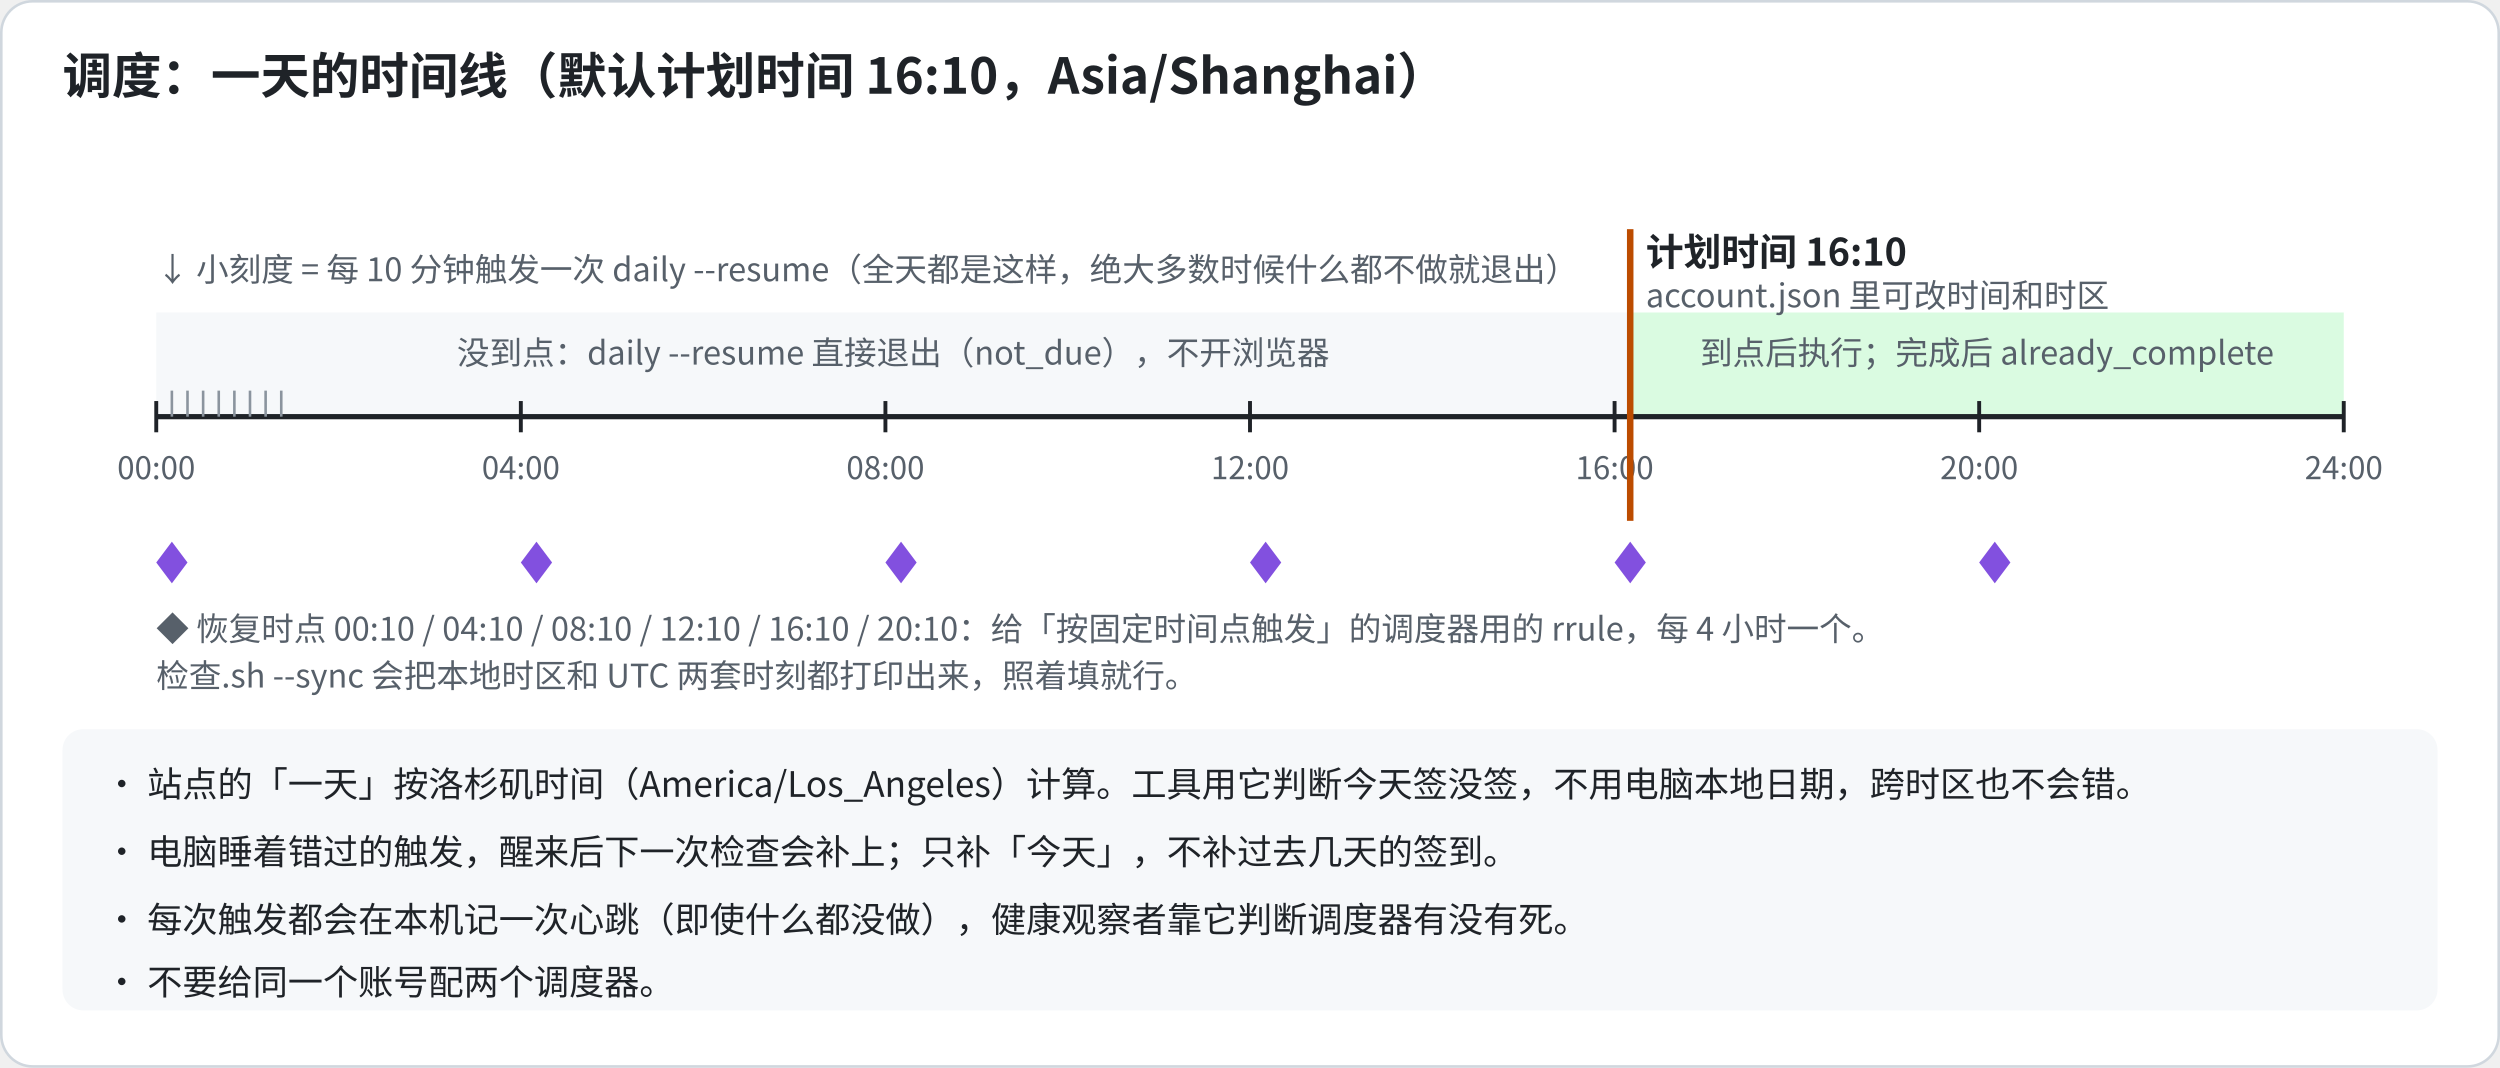
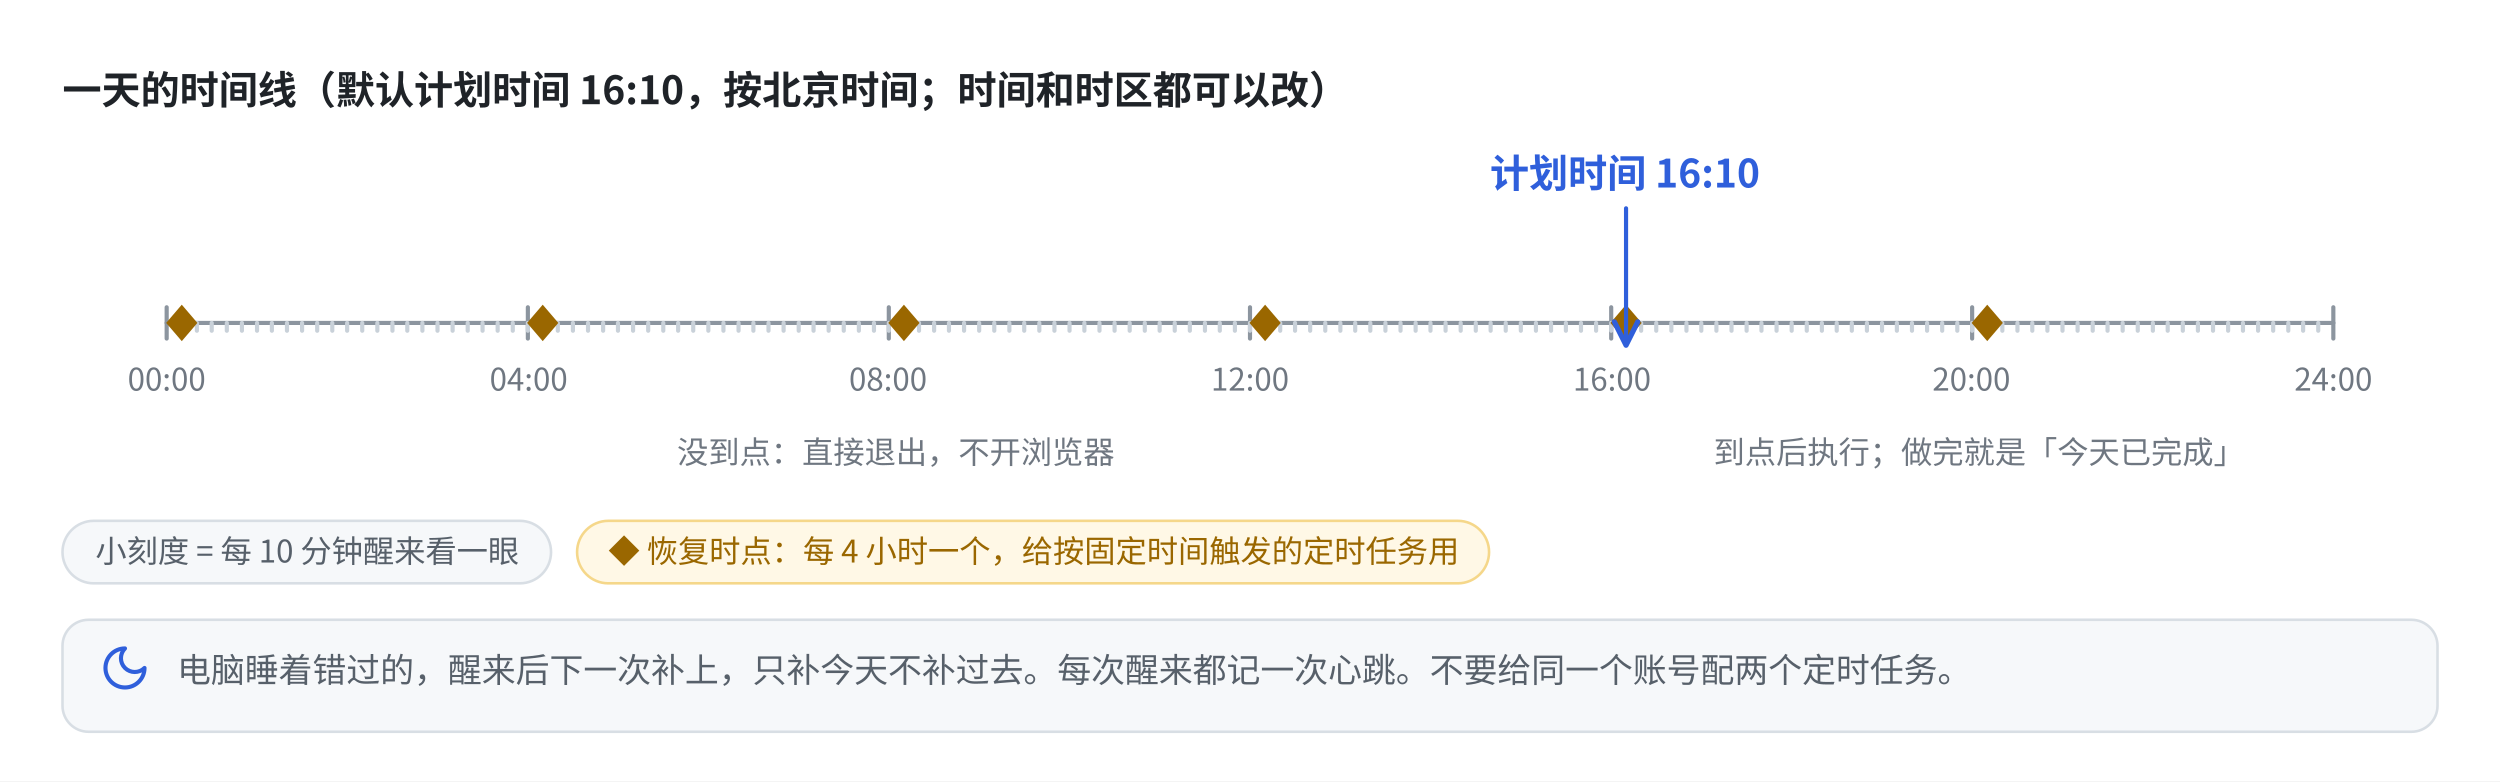
- <svg xmlns="http://www.w3.org/2000/svg" width="960" height="410" viewBox="0 0 960 410" role="img" aria-label="调度：一天的时间线，什么时候跑，为什么重复触发是安全的">
+ <svg xmlns="http://www.w3.org/2000/svg" width="960" height="300" viewBox="0 0 960 300" role="img" aria-label="调度：一天的时间线">
  <style>
- text{font-family:-apple-system,BlinkMacSystemFont,'Segoe UI','PingFang SC','Hiragino Sans GB','Microsoft YaHei','Noto Sans CJK SC',Helvetica,Arial,sans-serif;fill:#1f2328}
- .h{font-size:19px;font-weight:700}.b{font-size:14.5px;font-weight:600}.t{font-size:13.5px}.s{font-size:12.5px;fill:#57606a}.tick{font-size:12px;fill:#57606a}
+ text{font-family:-apple-system,BlinkMacSystemFont,'Segoe UI','PingFang SC','Hiragino Sans GB','Microsoft YaHei','Noto Sans CJK SC',Helvetica,Arial,sans-serif;fill:#1f2328;font-size:13px}
+ .h{font-size:15px;font-weight:600}.hb{font-size:17px;font-weight:700}
+ .s{font-size:13px;fill:#57606a}.xs{font-size:12px;fill:#6f7781}
+ .mono{font-family:ui-monospace,SFMono-Regular,Menlo,Consolas,'PingFang SC','Microsoft YaHei',monospace;font-size:12px;fill:#57606a}
+ .w{fill:#ffffff;font-weight:600}
+ .bg{fill:#ffffff}
+ .line{stroke:#8c959f;stroke-width:1.6;fill:none;stroke-linecap:round;stroke-linejoin:round}
+ .line.soft{stroke:#c9d1d9}
+ .ar{stroke:#8c959f;stroke-width:1.6;fill:none;marker-end:url(#ah);stroke-linecap:round;stroke-linejoin:round}
+ .ar.blue{stroke:#2f5fdb;marker-end:url(#ah-blue)}.ar.green{stroke:#1a7f37;marker-end:url(#ah-green)}
+ .ar.red{stroke:#cf222e;marker-end:url(#ah-red)}.ar.amber{stroke:#9a6700;marker-end:url(#ah-amber)}
+ .ar.dash{stroke-dasharray:5 4}
+ .ic{fill:none;stroke-width:1.9;stroke-linecap:round;stroke-linejoin:round}
+ .c-gray{fill:#f6f8fa;stroke:#d8dee4;stroke-width:1}.f-gray{fill:#57606a}.k-gray{stroke:#57606a}.t-gray{fill:#57606a}.ic-gray{stroke:#57606a}.sf-gray{fill:#f6f8fa}.ss-gray{stroke:#d8dee4}
+ .c-blue{fill:#eef4ff;stroke:#c7d7fe;stroke-width:1}.f-blue{fill:#2f5fdb}.k-blue{stroke:#2f5fdb}.t-blue{fill:#2f5fdb}.ic-blue{stroke:#2f5fdb}.sf-blue{fill:#eef4ff}.ss-blue{stroke:#c7d7fe}
+ .c-green{fill:#ecfdf3;stroke:#b7e4c7;stroke-width:1}.f-green{fill:#1a7f37}.k-green{stroke:#1a7f37}.t-green{fill:#1a7f37}.ic-green{stroke:#1a7f37}.sf-green{fill:#ecfdf3}.ss-green{stroke:#b7e4c7}
+ .c-amber{fill:#fff8e6;stroke:#f5d78a;stroke-width:1}.f-amber{fill:#9a6700}.k-amber{stroke:#9a6700}.t-amber{fill:#9a6700}.ic-amber{stroke:#9a6700}.sf-amber{fill:#fff8e6}.ss-amber{stroke:#f5d78a}
+ .c-red{fill:#fff1f0;stroke:#f7b9b4;stroke-width:1}.f-red{fill:#cf222e}.k-red{stroke:#cf222e}.t-red{fill:#cf222e}.ic-red{stroke:#cf222e}.sf-red{fill:#fff1f0}.ss-red{stroke:#f7b9b4}
+ .c-purple{fill:#f6f1ff;stroke:#d6c7f5;stroke-width:1}.f-purple{fill:#6e40c9}.k-purple{stroke:#6e40c9}.t-purple{fill:#6e40c9}.ic-purple{stroke:#6e40c9}.sf-purple{fill:#f6f1ff}.ss-purple{stroke:#d6c7f5}
+ @media (prefers-color-scheme: dark){
+ text{fill:#e6edf3}.s{fill:#a3adb8}.xs{fill:#8b949e}.mono{fill:#a3adb8}.w{fill:#ffffff}
+ .bg{fill:#0d1117}
+ .line{stroke:#6e7681}.line.soft{stroke:#30363d}
+ .ar{stroke:#6e7681}
+ .ar.blue{stroke:#79a6ff}.ar.green{stroke:#4ad07a}.ar.red{stroke:#ff7b72}.ar.amber{stroke:#e3b341}
+ .c-gray{fill:#161b22;stroke:#30363d}.f-gray{fill:#8b949e}.k-gray{stroke:#8b949e}.t-gray{fill:#8b949e}.ic-gray{stroke:#8b949e}.sf-gray{fill:#161b22}.ss-gray{stroke:#30363d}
+ .c-blue{fill:#12203a;stroke:#2b4a86}.f-blue{fill:#79a6ff}.k-blue{stroke:#79a6ff}.t-blue{fill:#79a6ff}.ic-blue{stroke:#79a6ff}.sf-blue{fill:#12203a}.ss-blue{stroke:#2b4a86}
+ .c-green{fill:#0f2a1a;stroke:#1f5a33}.f-green{fill:#4ad07a}.k-green{stroke:#4ad07a}.t-green{fill:#4ad07a}.ic-green{stroke:#4ad07a}.sf-green{fill:#0f2a1a}.ss-green{stroke:#1f5a33}
+ .c-amber{fill:#2e2410;stroke:#6b4f12}.f-amber{fill:#e3b341}.k-amber{stroke:#e3b341}.t-amber{fill:#e3b341}.ic-amber{stroke:#e3b341}.sf-amber{fill:#2e2410}.ss-amber{stroke:#6b4f12}
+ .c-red{fill:#301416;stroke:#7a2a2e}.f-red{fill:#ff7b72}.k-red{stroke:#ff7b72}.t-red{fill:#ff7b72}.ic-red{stroke:#ff7b72}.sf-red{fill:#301416}.ss-red{stroke:#7a2a2e}
+ .c-purple{fill:#231a36;stroke:#4a3480}.f-purple{fill:#b083f0}.k-purple{stroke:#b083f0}.t-purple{fill:#b083f0}.ic-purple{stroke:#b083f0}.sf-purple{fill:#231a36}.ss-purple{stroke:#4a3480}
+ }
</style>
-   <rect x="0.5" y="0.5" width="959" height="409" rx="12" fill="#fff" stroke="#d0d7de" />
-   <text x="24" y="36" class="h">调度：一天的时间线（默认计划时间 16:10，Asia/Shanghai）</text>
-   <rect x="60" y="120" width="566" height="40" fill="#f6f8fa" />
-   <rect x="626" y="120" width="274" height="40" fill="#dafbe1" />
-   <line x1="60" y1="160" x2="900" y2="160" stroke="#1f2328" stroke-width="2" />
-   <g stroke="#1f2328" stroke-width="1.5">
-     <line x1="60" y1="154" x2="60" y2="166" />
-     <line x1="200" y1="154" x2="200" y2="166" />
-     <line x1="340" y1="154" x2="340" y2="166" />
-     <line x1="480" y1="154" x2="480" y2="166" />
-     <line x1="620" y1="154" x2="620" y2="166" />
-     <line x1="760" y1="154" x2="760" y2="166" />
-     <line x1="900" y1="154" x2="900" y2="166" />
+   <defs>
+     <marker id="ah" viewBox="0 0 10 10" refX="8.5" refY="5" markerWidth="7" markerHeight="7" orient="auto-start-reverse">
+       <path d="M1,1 L9,5 L1,9" fill="none" stroke="#8c959f" stroke-width="1.8" stroke-linecap="round" stroke-linejoin="round" />
+     </marker>
+     <marker id="ah-blue" viewBox="0 0 10 10" refX="8.5" refY="5" markerWidth="7" markerHeight="7" orient="auto-start-reverse">
+       <path d="M1,1 L9,5 L1,9" fill="none" stroke="#2f5fdb" stroke-width="1.8" stroke-linecap="round" stroke-linejoin="round" />
+     </marker>
+     <marker id="ah-green" viewBox="0 0 10 10" refX="8.5" refY="5" markerWidth="7" markerHeight="7" orient="auto-start-reverse">
+       <path d="M1,1 L9,5 L1,9" fill="none" stroke="#1a7f37" stroke-width="1.8" stroke-linecap="round" stroke-linejoin="round" />
+     </marker>
+     <marker id="ah-red" viewBox="0 0 10 10" refX="8.5" refY="5" markerWidth="7" markerHeight="7" orient="auto-start-reverse">
+       <path d="M1,1 L9,5 L1,9" fill="none" stroke="#cf222e" stroke-width="1.8" stroke-linecap="round" stroke-linejoin="round" />
+     </marker>
+     <marker id="ah-amber" viewBox="0 0 10 10" refX="8.5" refY="5" markerWidth="7" markerHeight="7" orient="auto-start-reverse">
+       <path d="M1,1 L9,5 L1,9" fill="none" stroke="#9a6700" stroke-width="1.8" stroke-linecap="round" stroke-linejoin="round" />
+     </marker>
+   </defs>
+   <rect width="960" height="300" class="bg" />
+   <text x="24" y="40" class="h">一天的时间线（默认计划时间 16:10，按北京时间；时间和时区都可以改）</text>
+   <path d="M64,124 L896,124" class="line" />
+   <path d="M64.0,118 L64.0,130" class="line" />
+   <text x="64" y="150" class="xs" text-anchor="middle">00:00</text>
+   <path d="M202.7,118 L202.7,130" class="line" />
+   <text x="203" y="150" class="xs" text-anchor="middle">04:00</text>
+   <path d="M341.3,118 L341.3,130" class="line" />
+   <text x="341" y="150" class="xs" text-anchor="middle">08:00</text>
+   <path d="M480.0,118 L480.0,130" class="line" />
+   <text x="480" y="150" class="xs" text-anchor="middle">12:00</text>
+   <path d="M618.7,118 L618.7,130" class="line" />
+   <text x="619" y="150" class="xs" text-anchor="middle">16:00</text>
+   <path d="M757.3,118 L757.3,130" class="line" />
+   <text x="757" y="150" class="xs" text-anchor="middle">20:00</text>
+   <path d="M896.0,118 L896.0,130" class="line" />
+   <text x="896" y="150" class="xs" text-anchor="middle">24:00</text>
+   <path d="M69.8,124 L69.8,127" class="line soft" />
+   <path d="M75.6,124 L75.6,127" class="line soft" />
+   <path d="M81.3,124 L81.3,127" class="line soft" />
+   <path d="M87.1,124 L87.1,127" class="line soft" />
+   <path d="M92.9,124 L92.9,127" class="line soft" />
+   <path d="M98.7,124 L98.7,127" class="line soft" />
+   <path d="M104.4,124 L104.4,127" class="line soft" />
+   <path d="M110.2,124 L110.2,127" class="line soft" />
+   <path d="M116.0,124 L116.0,127" class="line soft" />
+   <path d="M121.8,124 L121.8,127" class="line soft" />
+   <path d="M127.6,124 L127.6,127" class="line soft" />
+   <path d="M133.3,124 L133.3,127" class="line soft" />
+   <path d="M139.1,124 L139.1,127" class="line soft" />
+   <path d="M144.9,124 L144.9,127" class="line soft" />
+   <path d="M150.7,124 L150.7,127" class="line soft" />
+   <path d="M156.4,124 L156.4,127" class="line soft" />
+   <path d="M162.2,124 L162.2,127" class="line soft" />
+   <path d="M168.0,124 L168.0,127" class="line soft" />
+   <path d="M173.8,124 L173.8,127" class="line soft" />
+   <path d="M179.6,124 L179.6,127" class="line soft" />
+   <path d="M185.3,124 L185.3,127" class="line soft" />
+   <path d="M191.1,124 L191.1,127" class="line soft" />
+   <path d="M196.9,124 L196.9,127" class="line soft" />
+   <path d="M202.7,124 L202.7,127" class="line soft" />
+   <path d="M208.4,124 L208.4,127" class="line soft" />
+   <path d="M214.2,124 L214.2,127" class="line soft" />
+   <path d="M220.0,124 L220.0,127" class="line soft" />
+   <path d="M225.8,124 L225.8,127" class="line soft" />
+   <path d="M231.6,124 L231.6,127" class="line soft" />
+   <path d="M237.3,124 L237.3,127" class="line soft" />
+   <path d="M243.1,124 L243.1,127" class="line soft" />
+   <path d="M248.9,124 L248.9,127" class="line soft" />
+   <path d="M254.7,124 L254.7,127" class="line soft" />
+   <path d="M260.4,124 L260.4,127" class="line soft" />
+   <path d="M266.2,124 L266.2,127" class="line soft" />
+   <path d="M272.0,124 L272.0,127" class="line soft" />
+   <path d="M277.8,124 L277.8,127" class="line soft" />
+   <path d="M283.6,124 L283.6,127" class="line soft" />
+   <path d="M289.3,124 L289.3,127" class="line soft" />
+   <path d="M295.1,124 L295.1,127" class="line soft" />
+   <path d="M300.9,124 L300.9,127" class="line soft" />
+   <path d="M306.7,124 L306.7,127" class="line soft" />
+   <path d="M312.4,124 L312.4,127" class="line soft" />
+   <path d="M318.2,124 L318.2,127" class="line soft" />
+   <path d="M324.0,124 L324.0,127" class="line soft" />
+   <path d="M329.8,124 L329.8,127" class="line soft" />
+   <path d="M335.6,124 L335.6,127" class="line soft" />
+   <path d="M341.3,124 L341.3,127" class="line soft" />
+   <path d="M347.1,124 L347.1,127" class="line soft" />
+   <path d="M352.9,124 L352.9,127" class="line soft" />
+   <path d="M358.7,124 L358.7,127" class="line soft" />
+   <path d="M364.4,124 L364.4,127" class="line soft" />
+   <path d="M370.2,124 L370.2,127" class="line soft" />
+   <path d="M376.0,124 L376.0,127" class="line soft" />
+   <path d="M381.8,124 L381.8,127" class="line soft" />
+   <path d="M387.6,124 L387.6,127" class="line soft" />
+   <path d="M393.3,124 L393.3,127" class="line soft" />
+   <path d="M399.1,124 L399.1,127" class="line soft" />
+   <path d="M404.9,124 L404.9,127" class="line soft" />
+   <path d="M410.7,124 L410.7,127" class="line soft" />
+   <path d="M416.4,124 L416.4,127" class="line soft" />
+   <path d="M422.2,124 L422.2,127" class="line soft" />
+   <path d="M428.0,124 L428.0,127" class="line soft" />
+   <path d="M433.8,124 L433.8,127" class="line soft" />
+   <path d="M439.6,124 L439.6,127" class="line soft" />
+   <path d="M445.3,124 L445.3,127" class="line soft" />
+   <path d="M451.1,124 L451.1,127" class="line soft" />
+   <path d="M456.9,124 L456.9,127" class="line soft" />
+   <path d="M462.7,124 L462.7,127" class="line soft" />
+   <path d="M468.4,124 L468.4,127" class="line soft" />
+   <path d="M474.2,124 L474.2,127" class="line soft" />
+   <path d="M480.0,124 L480.0,127" class="line soft" />
+   <path d="M485.8,124 L485.8,127" class="line soft" />
+   <path d="M491.6,124 L491.6,127" class="line soft" />
+   <path d="M497.3,124 L497.3,127" class="line soft" />
+   <path d="M503.1,124 L503.1,127" class="line soft" />
+   <path d="M508.9,124 L508.9,127" class="line soft" />
+   <path d="M514.7,124 L514.7,127" class="line soft" />
+   <path d="M520.4,124 L520.4,127" class="line soft" />
+   <path d="M526.2,124 L526.2,127" class="line soft" />
+   <path d="M532.0,124 L532.0,127" class="line soft" />
+   <path d="M537.8,124 L537.8,127" class="line soft" />
+   <path d="M543.6,124 L543.6,127" class="line soft" />
+   <path d="M549.3,124 L549.3,127" class="line soft" />
+   <path d="M555.1,124 L555.1,127" class="line soft" />
+   <path d="M560.9,124 L560.9,127" class="line soft" />
+   <path d="M566.7,124 L566.7,127" class="line soft" />
+   <path d="M572.4,124 L572.4,127" class="line soft" />
+   <path d="M578.2,124 L578.2,127" class="line soft" />
+   <path d="M584.0,124 L584.0,127" class="line soft" />
+   <path d="M589.8,124 L589.8,127" class="line soft" />
+   <path d="M595.6,124 L595.6,127" class="line soft" />
+   <path d="M601.3,124 L601.3,127" class="line soft" />
+   <path d="M607.1,124 L607.1,127" class="line soft" />
+   <path d="M612.9,124 L612.9,127" class="line soft" />
+   <path d="M618.7,124 L618.7,127" class="line soft" />
+   <path d="M624.4,124 L624.4,127" class="line soft" />
+   <path d="M630.2,124 L630.2,127" class="line soft" />
+   <path d="M636.0,124 L636.0,127" class="line soft" />
+   <path d="M641.8,124 L641.8,127" class="line soft" />
+   <path d="M647.6,124 L647.6,127" class="line soft" />
+   <path d="M653.3,124 L653.3,127" class="line soft" />
+   <path d="M659.1,124 L659.1,127" class="line soft" />
+   <path d="M664.9,124 L664.9,127" class="line soft" />
+   <path d="M670.7,124 L670.7,127" class="line soft" />
+   <path d="M676.4,124 L676.4,127" class="line soft" />
+   <path d="M682.2,124 L682.2,127" class="line soft" />
+   <path d="M688.0,124 L688.0,127" class="line soft" />
+   <path d="M693.8,124 L693.8,127" class="line soft" />
+   <path d="M699.6,124 L699.6,127" class="line soft" />
+   <path d="M705.3,124 L705.3,127" class="line soft" />
+   <path d="M711.1,124 L711.1,127" class="line soft" />
+   <path d="M716.9,124 L716.9,127" class="line soft" />
+   <path d="M722.7,124 L722.7,127" class="line soft" />
+   <path d="M728.4,124 L728.4,127" class="line soft" />
+   <path d="M734.2,124 L734.2,127" class="line soft" />
+   <path d="M740.0,124 L740.0,127" class="line soft" />
+   <path d="M745.8,124 L745.8,127" class="line soft" />
+   <path d="M751.6,124 L751.6,127" class="line soft" />
+   <path d="M757.3,124 L757.3,127" class="line soft" />
+   <path d="M763.1,124 L763.1,127" class="line soft" />
+   <path d="M768.9,124 L768.9,127" class="line soft" />
+   <path d="M774.7,124 L774.7,127" class="line soft" />
+   <path d="M780.4,124 L780.4,127" class="line soft" />
+   <path d="M786.2,124 L786.2,127" class="line soft" />
+   <path d="M792.0,124 L792.0,127" class="line soft" />
+   <path d="M797.8,124 L797.8,127" class="line soft" />
+   <path d="M803.6,124 L803.6,127" class="line soft" />
+   <path d="M809.3,124 L809.3,127" class="line soft" />
+   <path d="M815.1,124 L815.1,127" class="line soft" />
+   <path d="M820.9,124 L820.9,127" class="line soft" />
+   <path d="M826.7,124 L826.7,127" class="line soft" />
+   <path d="M832.4,124 L832.4,127" class="line soft" />
+   <path d="M838.2,124 L838.2,127" class="line soft" />
+   <path d="M844.0,124 L844.0,127" class="line soft" />
+   <path d="M849.8,124 L849.8,127" class="line soft" />
+   <path d="M855.6,124 L855.6,127" class="line soft" />
+   <path d="M861.3,124 L861.3,127" class="line soft" />
+   <path d="M867.1,124 L867.1,127" class="line soft" />
+   <path d="M872.9,124 L872.9,127" class="line soft" />
+   <path d="M878.7,124 L878.7,127" class="line soft" />
+   <path d="M884.4,124 L884.4,127" class="line soft" />
+   <path d="M890.2,124 L890.2,127" class="line soft" />
+   <path d="M69.8,117 L75.8,124 L69.8,131 L63.8,124 Z" class="f-amber" />
+   <path d="M208.4,117 L214.4,124 L208.4,131 L202.4,124 Z" class="f-amber" />
+   <path d="M347.1,117 L353.1,124 L347.1,131 L341.1,124 Z" class="f-amber" />
+   <path d="M485.8,117 L491.8,124 L485.8,131 L479.8,124 Z" class="f-amber" />
+   <path d="M624.4,117 L630.4,124 L624.4,131 L618.4,124 Z" class="f-amber" />
+   <path d="M763.1,117 L769.1,124 L763.1,131 L757.1,124 Z" class="f-amber" />
+   <path d="M624.4,80 L624.4,132" class="ar blue" />
+   <text x="624" y="72" class="h t-blue" text-anchor="middle">计划时间 16:10</text>
+   <text x="344" y="178" class="xs" text-anchor="middle">没到点：直接退出，不开浏览器</text>
+   <text x="760" y="178" class="xs" text-anchor="middle">到点后执行；做完就是「今天已完成」</text>
+   <rect x="24.0" y="200.0" width="187.6" height="24.0" rx="12.0" class="c-gray" />
+   <text x="118" y="216" class="xs t-gray" text-anchor="middle" style="font-size:12px">小刻度 = 每 10 分钟醒来看一眼</text>
+   <rect x="221.6" y="200.0" width="350.2" height="24.0" rx="12.0" class="c-amber" />
+   <text x="397" y="216" class="xs t-amber" text-anchor="middle" style="font-size:12px">◆ 恢复时点：每 4 小时一个，给按固定时间触发的定时任务用</text>
+   <rect x="24.0" y="238.0" width="912.0" height="43.0" rx="10" class="c-gray" />
+   <g transform="translate(38.0,246.5) scale(0.833)" class="ic ic-blue">
+     <path d="M12 3a6 6 0 0 0 9 9 9 9 0 1 1-9-9Z" />
  </g>
-   <text x="60" y="184" class="tick" text-anchor="middle">00:00</text>
-   <text x="200" y="184" class="tick" text-anchor="middle">04:00</text>
-   <text x="340" y="184" class="tick" text-anchor="middle">08:00</text>
-   <text x="480" y="184" class="tick" text-anchor="middle">12:00</text>
-   <text x="620" y="184" class="tick" text-anchor="middle">16:00</text>
-   <text x="760" y="184" class="tick" text-anchor="middle">20:00</text>
-   <text x="900" y="184" class="tick" text-anchor="middle">24:00</text>
-   <g stroke="#8b949e" stroke-width="1">
-     <line x1="66" y1="160" x2="66" y2="150" />
-     <line x1="72" y1="160" x2="72" y2="150" />
-     <line x1="78" y1="160" x2="78" y2="150" />
-     <line x1="84" y1="160" x2="84" y2="150" />
-     <line x1="90" y1="160" x2="90" y2="150" />
-     <line x1="96" y1="160" x2="96" y2="150" />
-     <line x1="102" y1="160" x2="102" y2="150" />
-     <line x1="108" y1="160" x2="108" y2="150" />
-   </g>
-   <text x="60" y="108" class="s">↓ 小刻度 = 每 10 分钟触发一次 daily --resume（全天都是这样，绝大多数时候什么都不做就退出）</text>
-   <line x1="626" y1="88" x2="626" y2="200" stroke="#bc4c00" stroke-width="2.5" />
-   <text x="632" y="102" class="b" fill="#bc4c00">计划时间 16:10</text>
-   <text x="632" y="118" class="s">account.json 里可改时间和时区</text>
-   <text x="343" y="140" class="s" text-anchor="middle">没到点：daily --resume 直接退出（not_due），不开浏览器</text>
-   <text x="763" y="140" class="s" text-anchor="middle">到点后执行；完成后 already_complete</text>
-   <g fill="#8250df">
-     <polygon points="66,208 72,216 66,224 60,216" />
-     <polygon points="206,208 212,216 206,224 200,216" />
-     <polygon points="346,208 352,216 346,224 340,216" />
-     <polygon points="486,208 492,216 486,224 480,216" />
-     <polygon points="626,208 632,216 626,224 620,216" />
-     <polygon points="766,208 772,216 766,224 760,216" />
-   </g>
-   <text x="60" y="246" class="s">◆ 恢复时点 00:10 / 04:10 / 08:10 / 12:10 / 16:10 / 20:10：给「按固定时间点触发」的调度器用的 rrule，每 4 小时一个。</text>
-   <text x="60" y="264" class="s">   检查.sh --sync 会把本地时区和 UTC 两套时刻都打印出来，照着填就行。</text>
-   <rect x="24" y="280" width="912" height="108" rx="8" fill="#f6f8fa" />
-   <text x="40" y="306" class="t">· 站点的「一天」按洛杉矶时间（America/Los_Angeles）计算。工具用它判断今天签没签，不用电脑本地日期，跨时区也不会错。</text>
-   <text x="40" y="332" class="t">· 电脑睡着错过的触发，醒来后下一次检查会补上；只补「今天」，不补过去几天的签到。</text>
-   <text x="40" y="358" class="t">· 每次触发都会在本机记一次心跳（即使什么都没做），健康观察者靠它判断调度器有没有死。</text>
-   <text x="40" y="382" class="t">· 不要给同一个账号配两个调度器。</text>
+   <text x="68" y="262" class="s">电脑睡着错过的，醒来后下一次补上，只补今天不补过去。每次醒来都记一次心跳。不要给同一个账号配两个定时任务。</text>
</svg>
